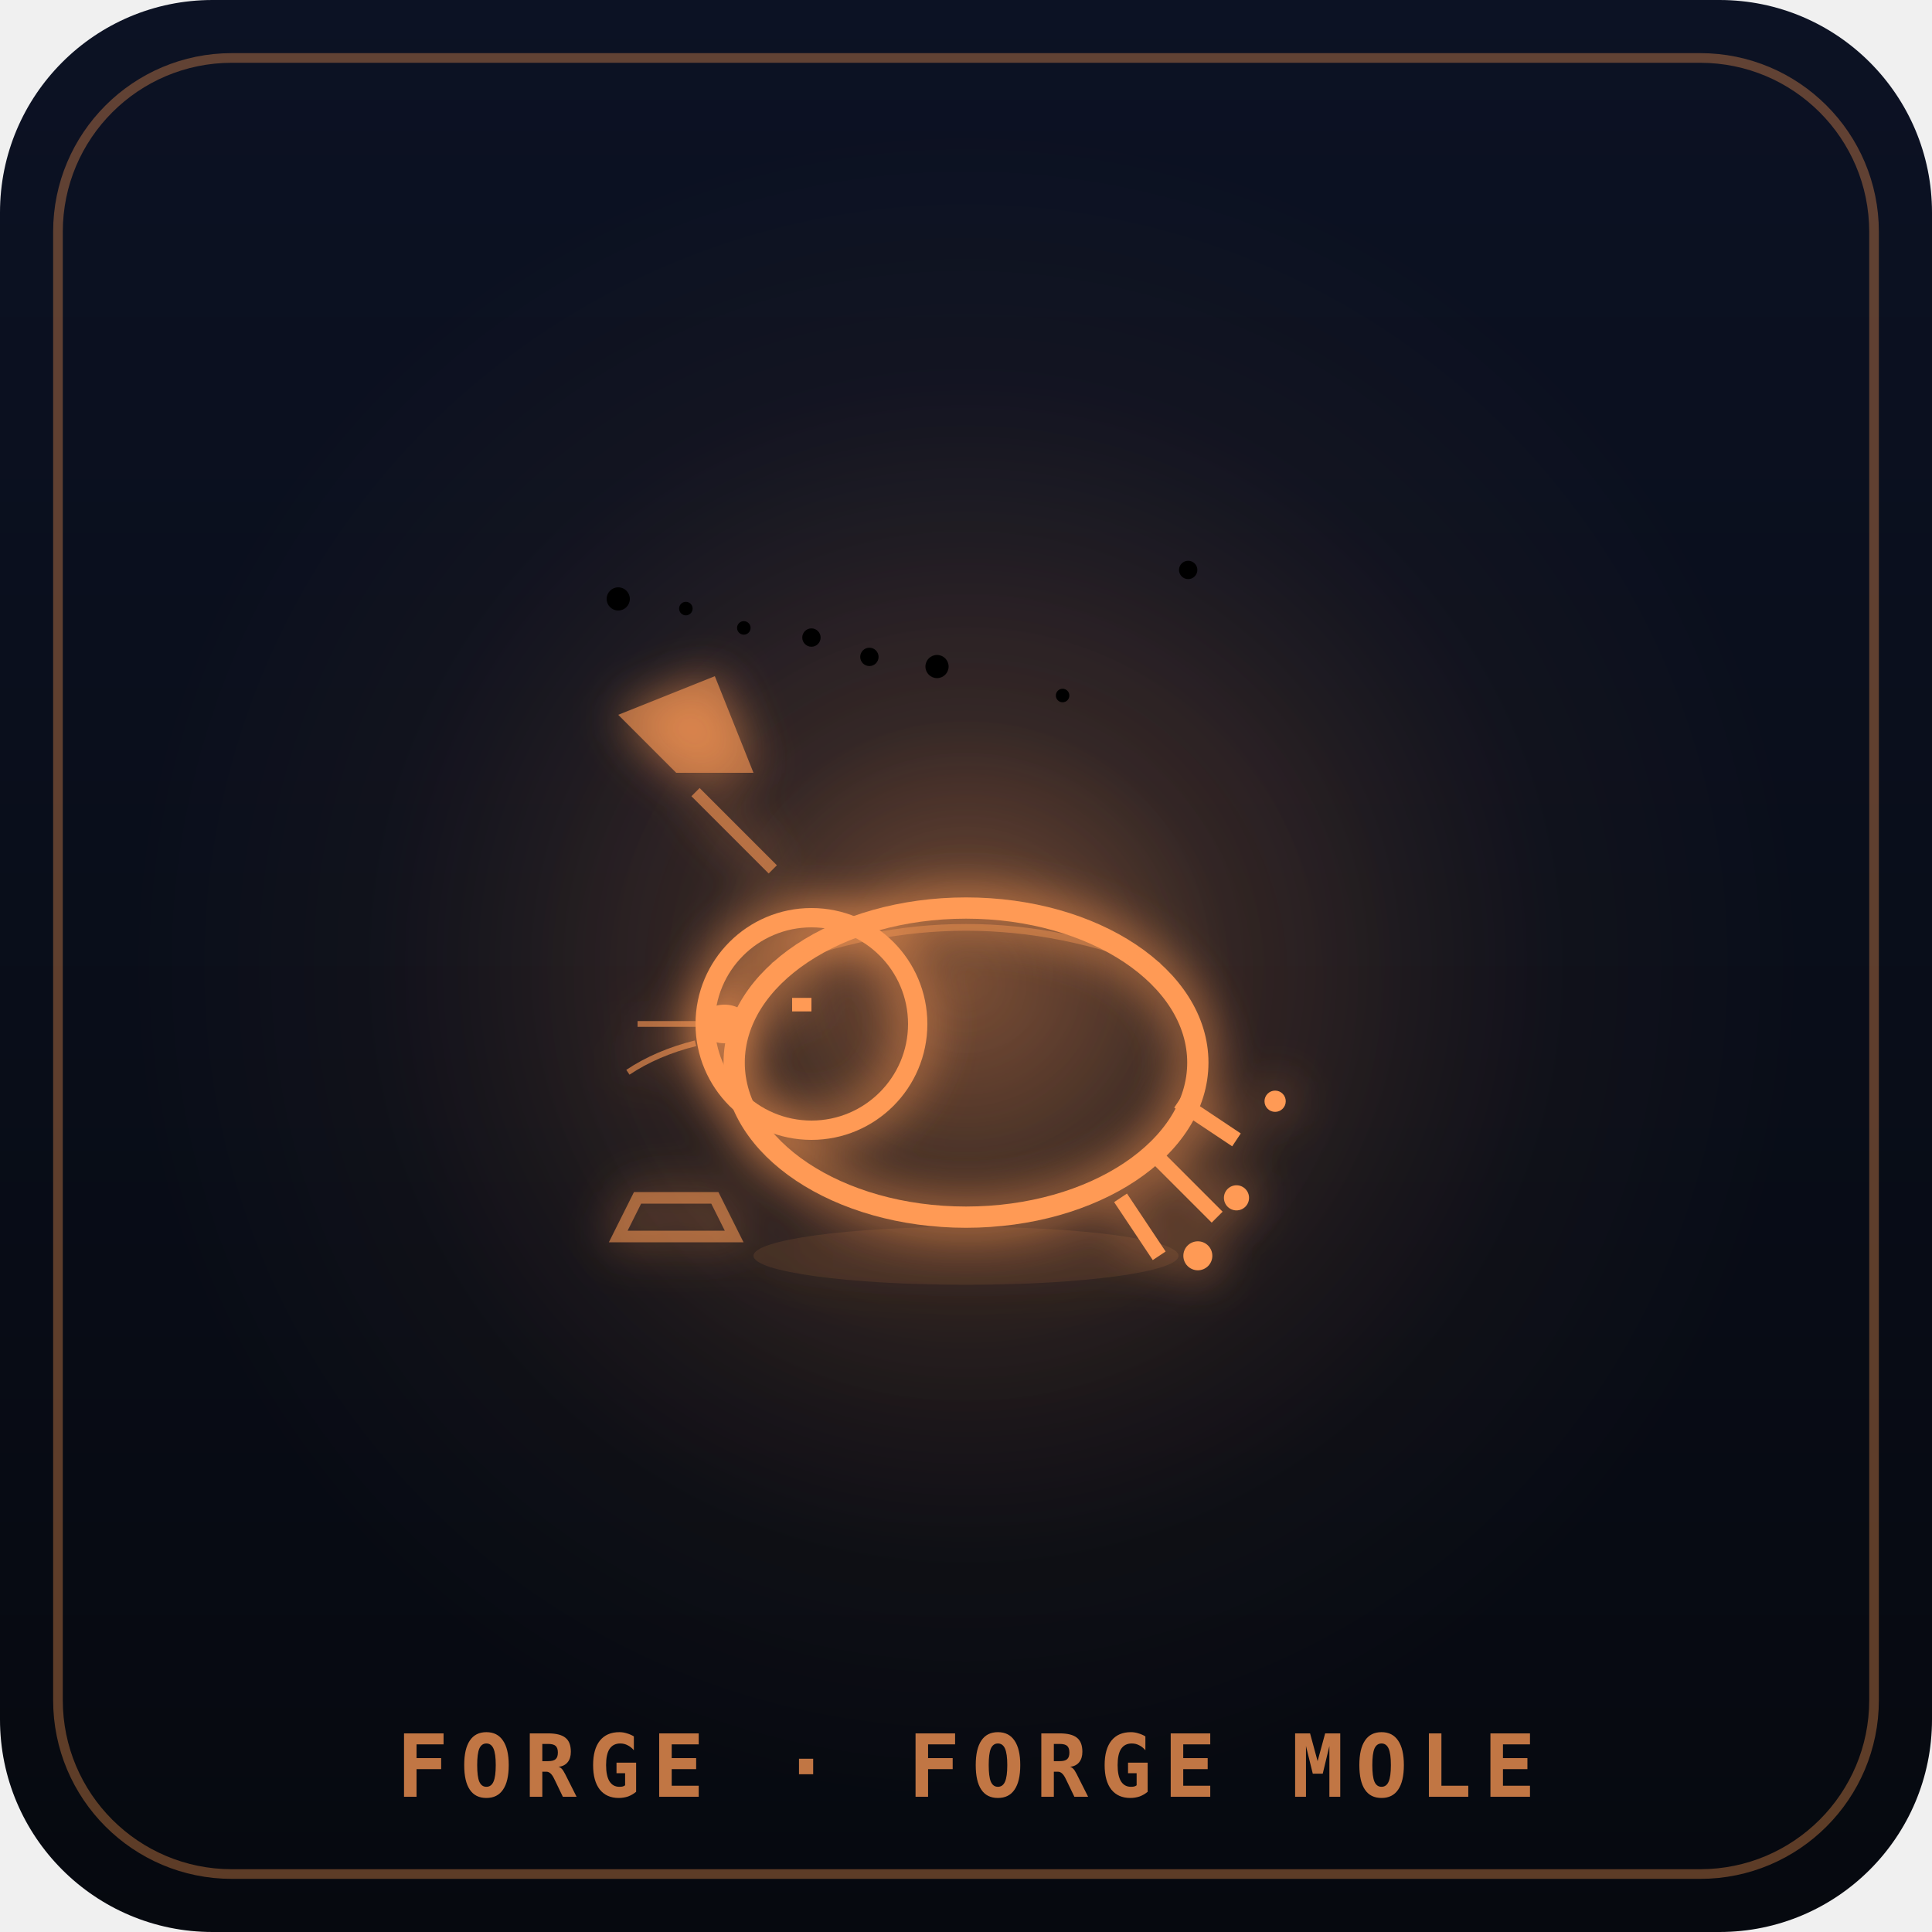
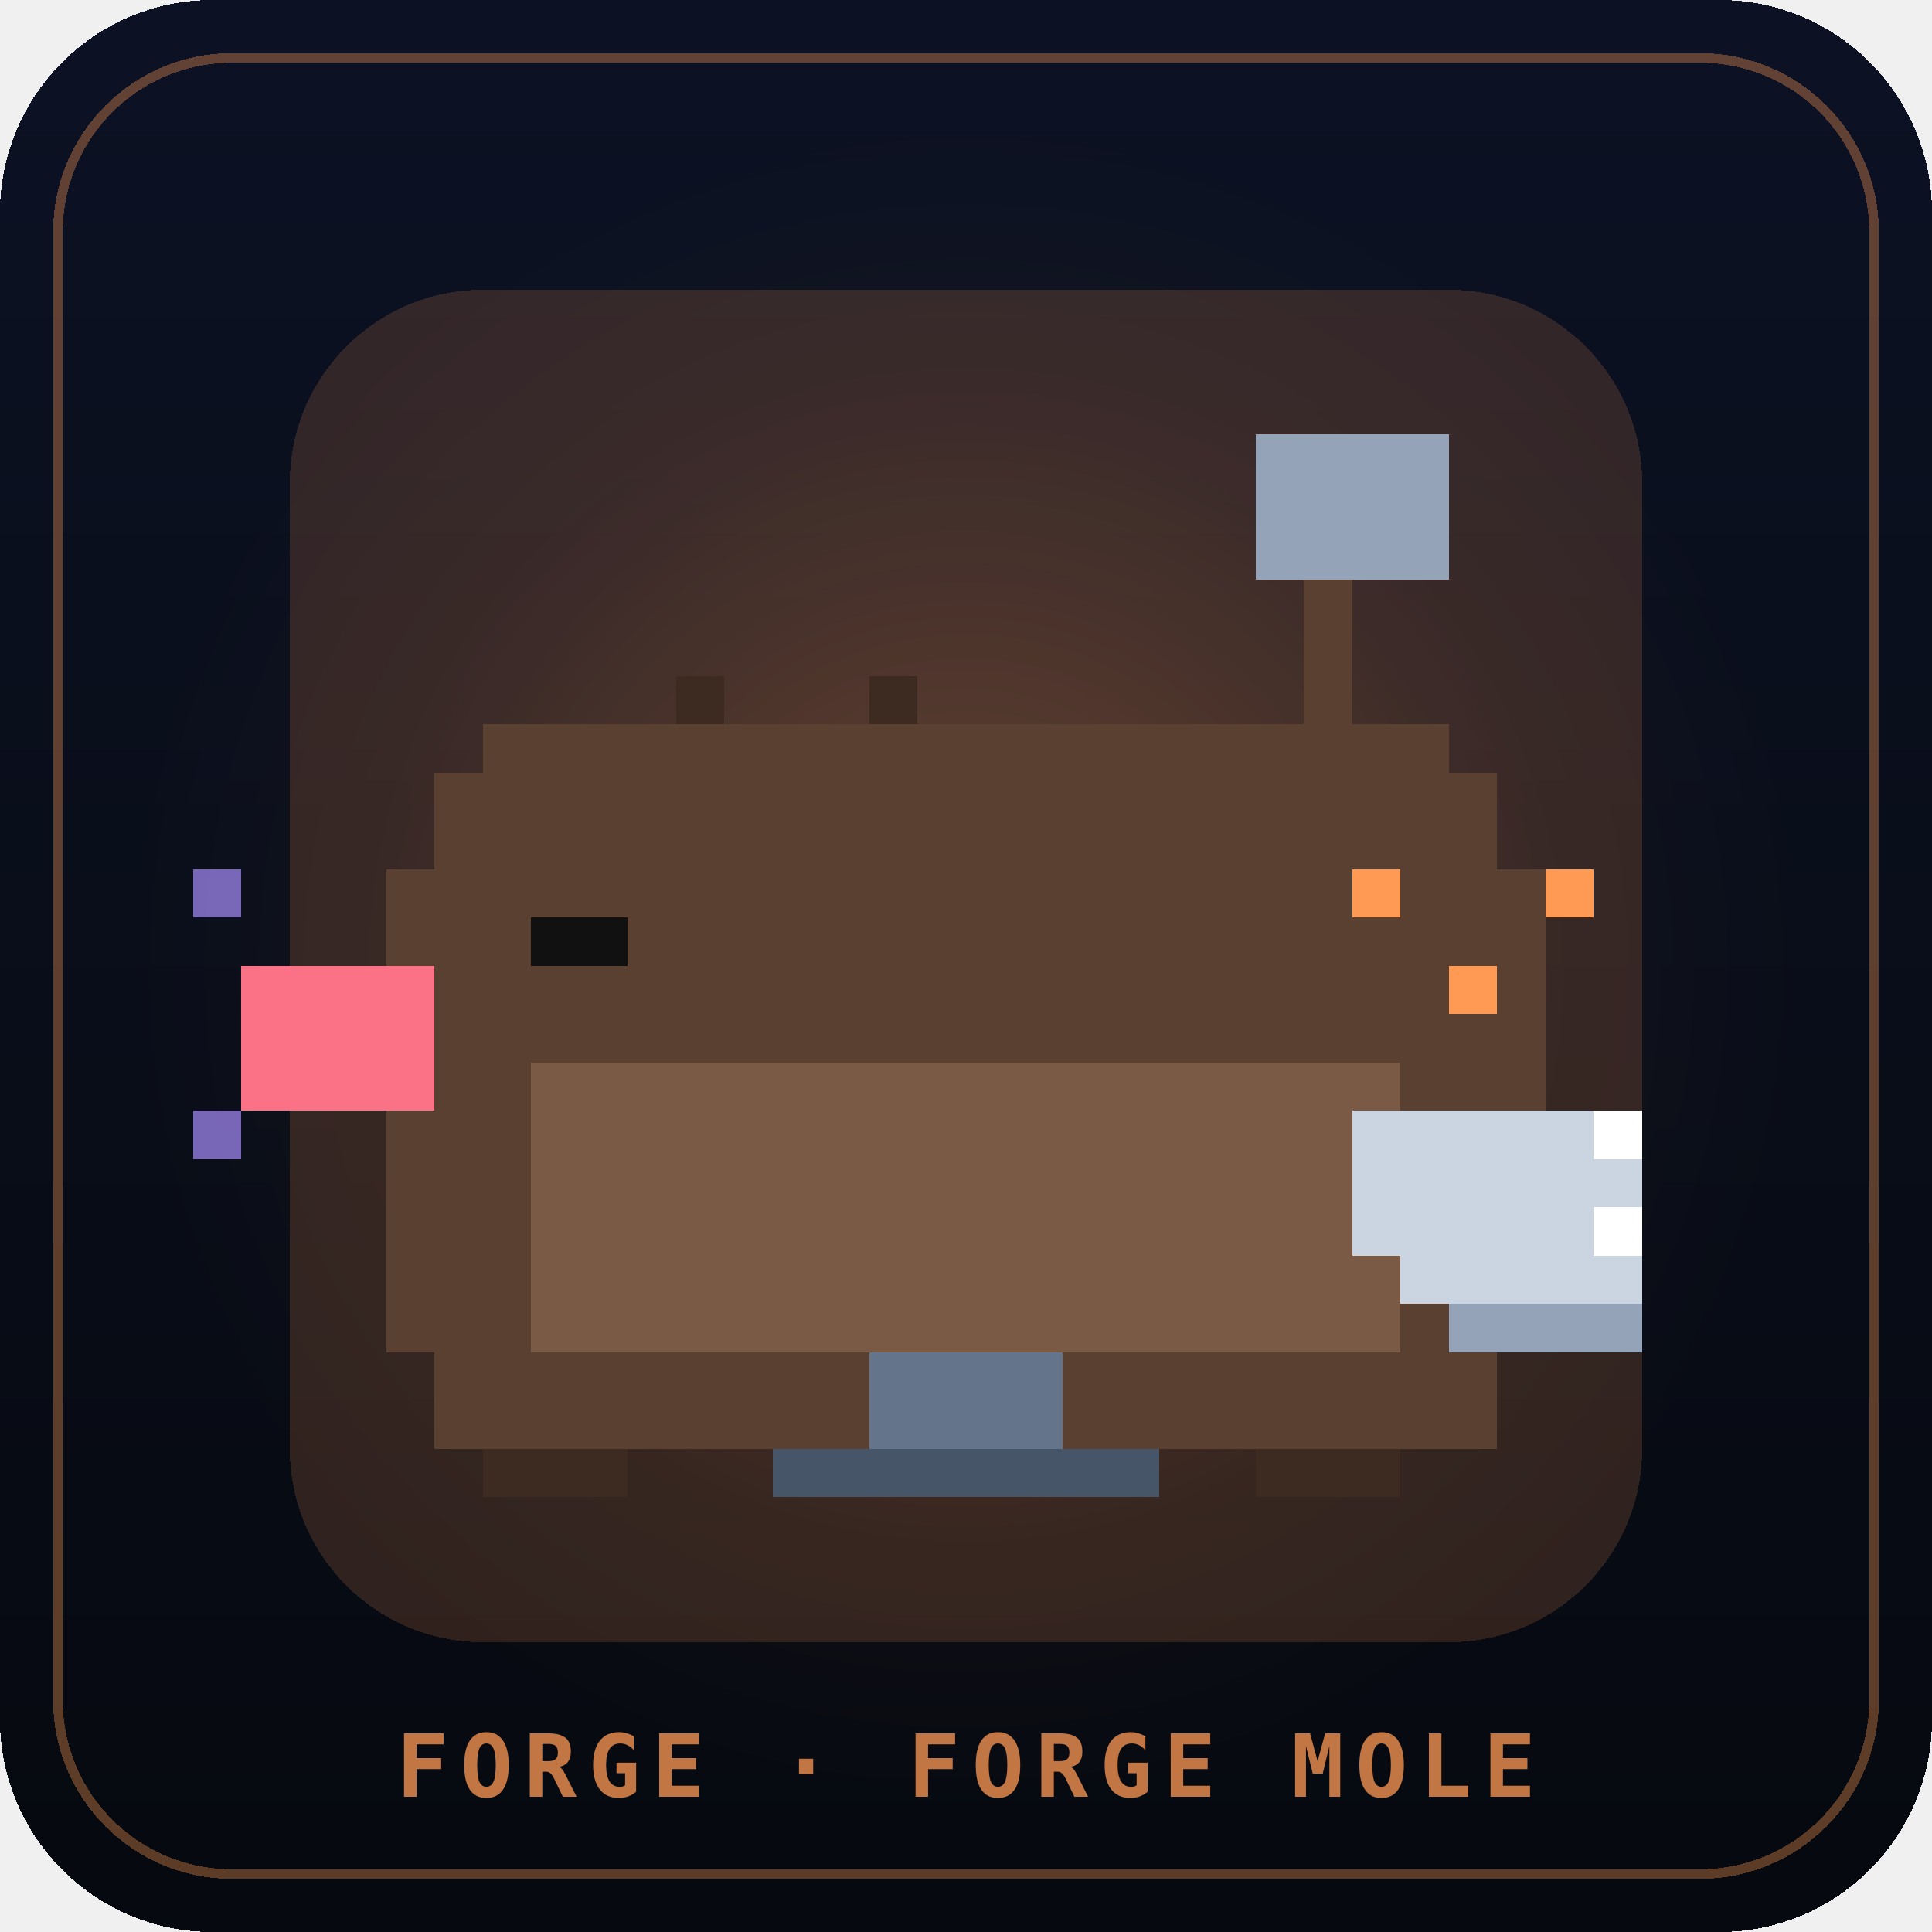
- <svg xmlns="http://www.w3.org/2000/svg" viewBox="0 0 200 200" width="200" height="200" role="img" aria-label="FORGE · Forge Mole mascot">
+ <svg xmlns="http://www.w3.org/2000/svg" viewBox="0 0 200 200" width="200" height="200" shape-rendering="crispEdges" role="img" aria-label="FORGE · Forge Mole mascot">
  <defs>
    <linearGradient id="bg" x1="0" y1="0" x2="0" y2="1">
      <stop offset="0%" stop-color="#0c1224" />
      <stop offset="100%" stop-color="#06090f" />
    </linearGradient>
    <radialGradient id="halo" cx="50%" cy="50%" r="50%">
      <stop offset="0%" stop-color="#ff9a55" stop-opacity=".25" />
      <stop offset="70%" stop-color="#ff9a55" stop-opacity=".03" />
      <stop offset="100%" stop-color="#ff9a55" stop-opacity="0" />
    </radialGradient>
  </defs>
  <rect width="200" height="200" rx="22" fill="url(#bg)" />
  <rect x="6" y="6" width="188" height="188" rx="18" fill="none" stroke="#ff9a55" stroke-opacity=".35" />
  <circle cx="100" cy="100" r="86" fill="url(#halo)" />
-   <g transform="translate(50,50) scale(1.0)" style="color:#ff9a55">
-     <defs>
-       <radialGradient id="halo-mole-5" cx="50%" cy="50%" r="50%">
-         <stop offset="0%" stop-color="currentColor" stop-opacity="0.275" />
-         <stop offset="60%" stop-color="currentColor" stop-opacity="0.02" />
-         <stop offset="100%" stop-color="currentColor" stop-opacity="0" />
-       </radialGradient>
-       <filter id="glow-mole-5" x="-40%" y="-40%" width="180%" height="180%">
-         <feGaussianBlur stdDeviation="2.5" result="b" />
-         <feMerge>
-           <feMergeNode in="b" />
-           <feMergeNode in="SourceGraphic" />
-         </feMerge>
-       </filter>
-     </defs>
-     <circle class="mascot-halo" cx="50" cy="52" r="46" fill="url(#halo-mole-5)" />
-     <g class="mascot-body" filter="url(#glow-mole-5)">
-       <g class="m-mole">
-         <ellipse class="m-mole-shadow" cx="50" cy="80" rx="22" ry="3" fill="currentColor" opacity=".1" />
-         <ellipse class="m-mole-body" cx="50" cy="60" rx="24" ry="16" fill="none" stroke="currentColor" stroke-width="2.2" />
-         <path class="m-mole-fur" d="M30 50q20 -8 40 0" stroke="currentColor" stroke-width=".7" fill="none" opacity=".4" />
-         <circle class="m-mole-head" cx="34" cy="56" r="11" fill="none" stroke="currentColor" stroke-width="2" />
-         <ellipse class="m-mole-nose" cx="25" cy="56" rx="2.6" ry="2" fill="currentColor" />
-         <path class="m-mole-whisker" d="M22 56h-6M22 58q-4 1 -7 3" stroke="currentColor" stroke-width=".6" fill="none" opacity=".6" />
-         <line class="m-mole-eye" x1="32" y1="54" x2="34" y2="54" stroke="currentColor" stroke-width="1.4" />
-         <path class="m-mole-claw" d="M70 70l6 6M66 74l4 6M72 64l6 4" stroke="currentColor" stroke-width="1.6" fill="none" />
-         <path class="m-mole-anvil" d="M14 78h12l-2 -4h-8z" stroke="currentColor" stroke-width="1.2" fill="none" opacity=".55" />
-         <circle class="spark s1" cx="78" cy="74" r="1.3" fill="currentColor" />
-         <circle class="spark s2" cx="74" cy="80" r="1.5" fill="currentColor" />
-         <circle class="spark s3" cx="82" cy="64" r="1.1" fill="currentColor" />
-         <path class="m-mole-hammer" d="M20 30l-6 -6l10 -4l4 10z" fill="currentColor" opacity=".6" />
-         <path class="m-mole-haft" d="M22 32l8 8" stroke="currentColor" stroke-width="1.2" opacity=".6" />
-       </g>
+   <g transform="translate(20,20) scale(5)" style="color:#ff9a55">
+     <rect class="halo" x="2" y="2" width="28" height="28" fill="currentColor" opacity="0.165" rx="4" />
+     <g class="mascot-body">
+       <rect x="5" y="12" width="22" height="14" fill="#5a4030" class="r-body" />
+       <rect x="6" y="11" width="20" height="1" fill="#5a4030" class="r-body" />
+       <rect x="4" y="14" width="1" height="10" fill="#5a4030" class="r-body" />
+       <rect x="27" y="14" width="1" height="10" fill="#5a4030" class="r-body" />
+       <rect x="7" y="18" width="18" height="6" fill="#7a5a44" class="r-belly" />
+       <rect x="1" y="16" width="4" height="3" fill="#fb7185" class="r-snout" />
+       <rect x="7" y="15" width="2" height="1" fill="#111" class="r-eye" />
+       <rect x="0" y="14" width="1" height="1" fill="#a78bfa" class="r-whisker" opacity="0.7" />
+       <rect x="0" y="19" width="1" height="1" fill="#a78bfa" class="r-whisker" opacity="0.7" />
+       <rect x="24" y="19" width="6" height="3" fill="#cbd5e1" class="r-claw" />
+       <rect x="25" y="22" width="5" height="1" fill="#cbd5e1" class="r-claw" />
+       <rect x="26" y="23" width="4" height="1" fill="#94a3b8" class="r-claw" />
+       <rect x="29" y="19" width="1" height="1" fill="#fff" class="r-claw-tip" />
+       <rect x="29" y="21" width="1" height="1" fill="#fff" class="r-claw-tip" />
+       <rect x="6" y="26" width="3" height="1" fill="#3d2a20" class="r-foot" />
+       <rect x="22" y="26" width="3" height="1" fill="#3d2a20" class="r-foot" />
    </g>
-     <circle class="evo-spark" cx="21" cy="13" r="0.7" style="animation-duration:1.6s;animation-delay:0s" />
-     <circle class="evo-spark" cx="34" cy="16" r="0.95" style="animation-duration:2.05s;animation-delay:0.21s" />
-     <circle class="evo-spark" cx="47" cy="19" r="1.2" style="animation-duration:2.5s;animation-delay:0.42s" />
-     <circle class="evo-spark" cx="60" cy="22" r="0.7" style="animation-duration:2.95s;animation-delay:0.63s" />
-     <circle class="evo-spark" cx="73" cy="9" r="0.95" style="animation-duration:1.6s;animation-delay:0.84s" />
-     <circle class="evo-spark" cx="14" cy="12" r="1.2" style="animation-duration:2.05s;animation-delay:1.05s" />
-     <circle class="evo-spark" cx="27" cy="15" r="0.7" style="animation-duration:2.5s;animation-delay:1.26s" />
-     <circle class="evo-spark" cx="40" cy="18" r="0.95" style="animation-duration:2.95s;animation-delay:1.47s" />
+     <g class="mascot-evo">
+       <rect x="26" y="16" width="1" height="1" fill="currentColor" class="r-spark" />
+       <rect x="28" y="14" width="1" height="1" fill="currentColor" class="r-spark" />
+       <rect x="24" y="14" width="1" height="1" fill="currentColor" class="r-spark" />
+       <rect x="10" y="10" width="1" height="1" fill="#3d2a20" class="r-fur" />
+       <rect x="14" y="10" width="1" height="1" fill="#3d2a20" class="r-fur" />
+       <rect x="12" y="26" width="8" height="1" fill="#475569" class="r-anvil" />
+       <rect x="14" y="24" width="4" height="2" fill="#64748b" class="r-anvil-top" />
+       <rect x="22" y="5" width="4" height="3" fill="#94a3b8" class="r-hammer-head" />
+       <rect x="23" y="8" width="1" height="4" fill="#5a4030" class="r-hammer-shaft" />
+     </g>
  </g>
  <text x="100" y="186" text-anchor="middle" font-family="JetBrains Mono, ui-monospace, monospace" font-weight="700" font-size="9" fill="#ff9a55" opacity=".75" letter-spacing="1.2">
    FORGE · FORGE MOLE
  </text>
</svg>
